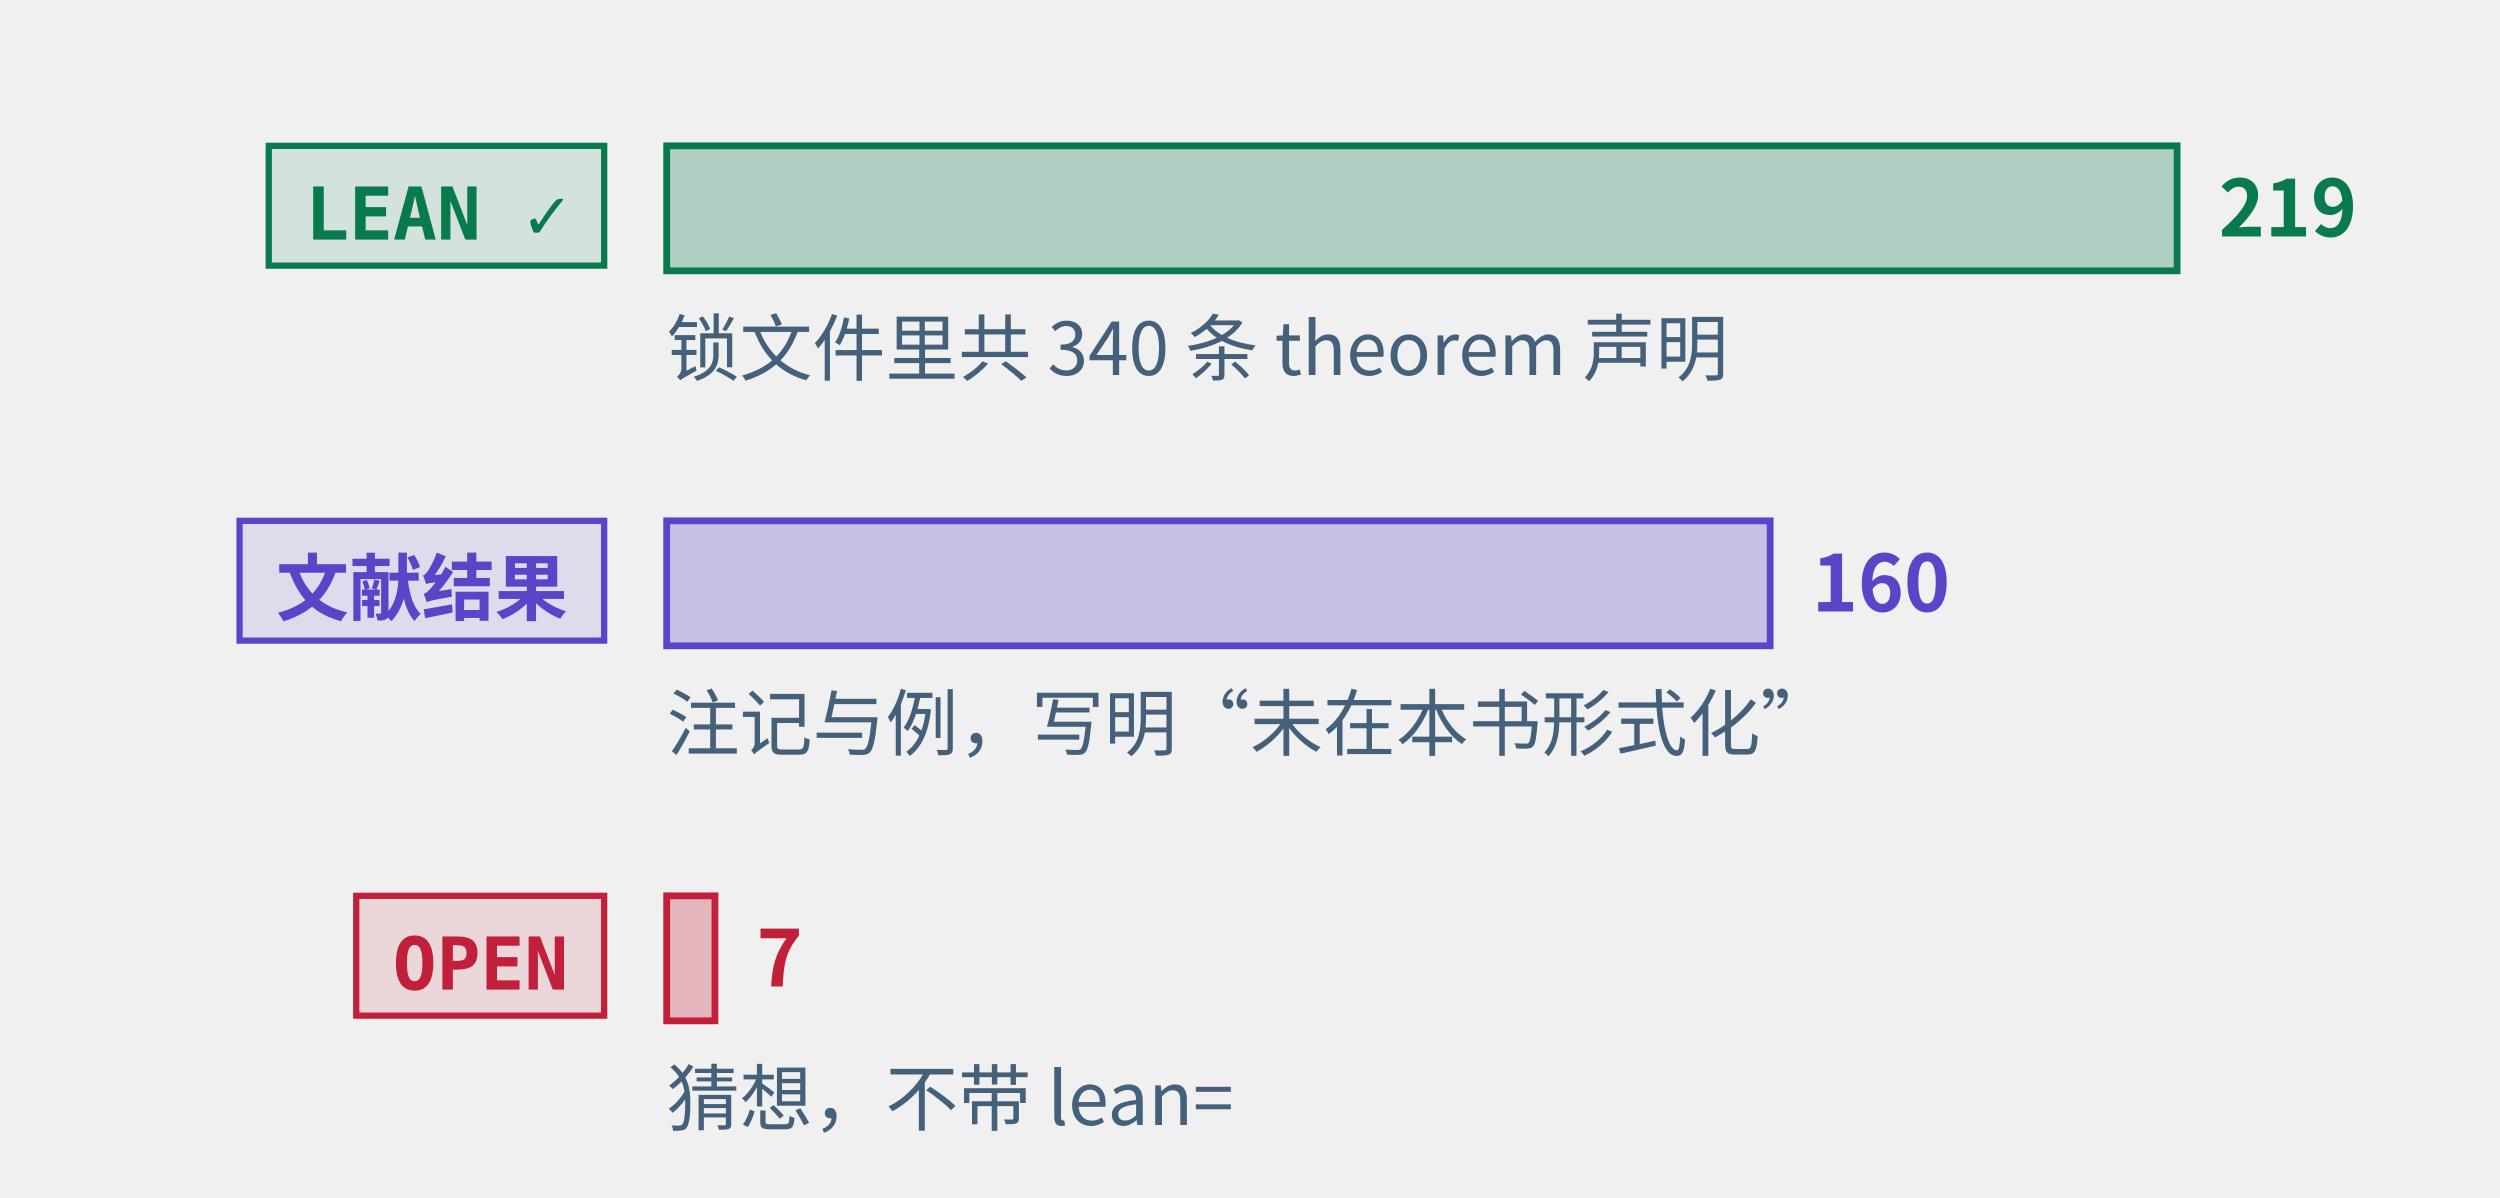
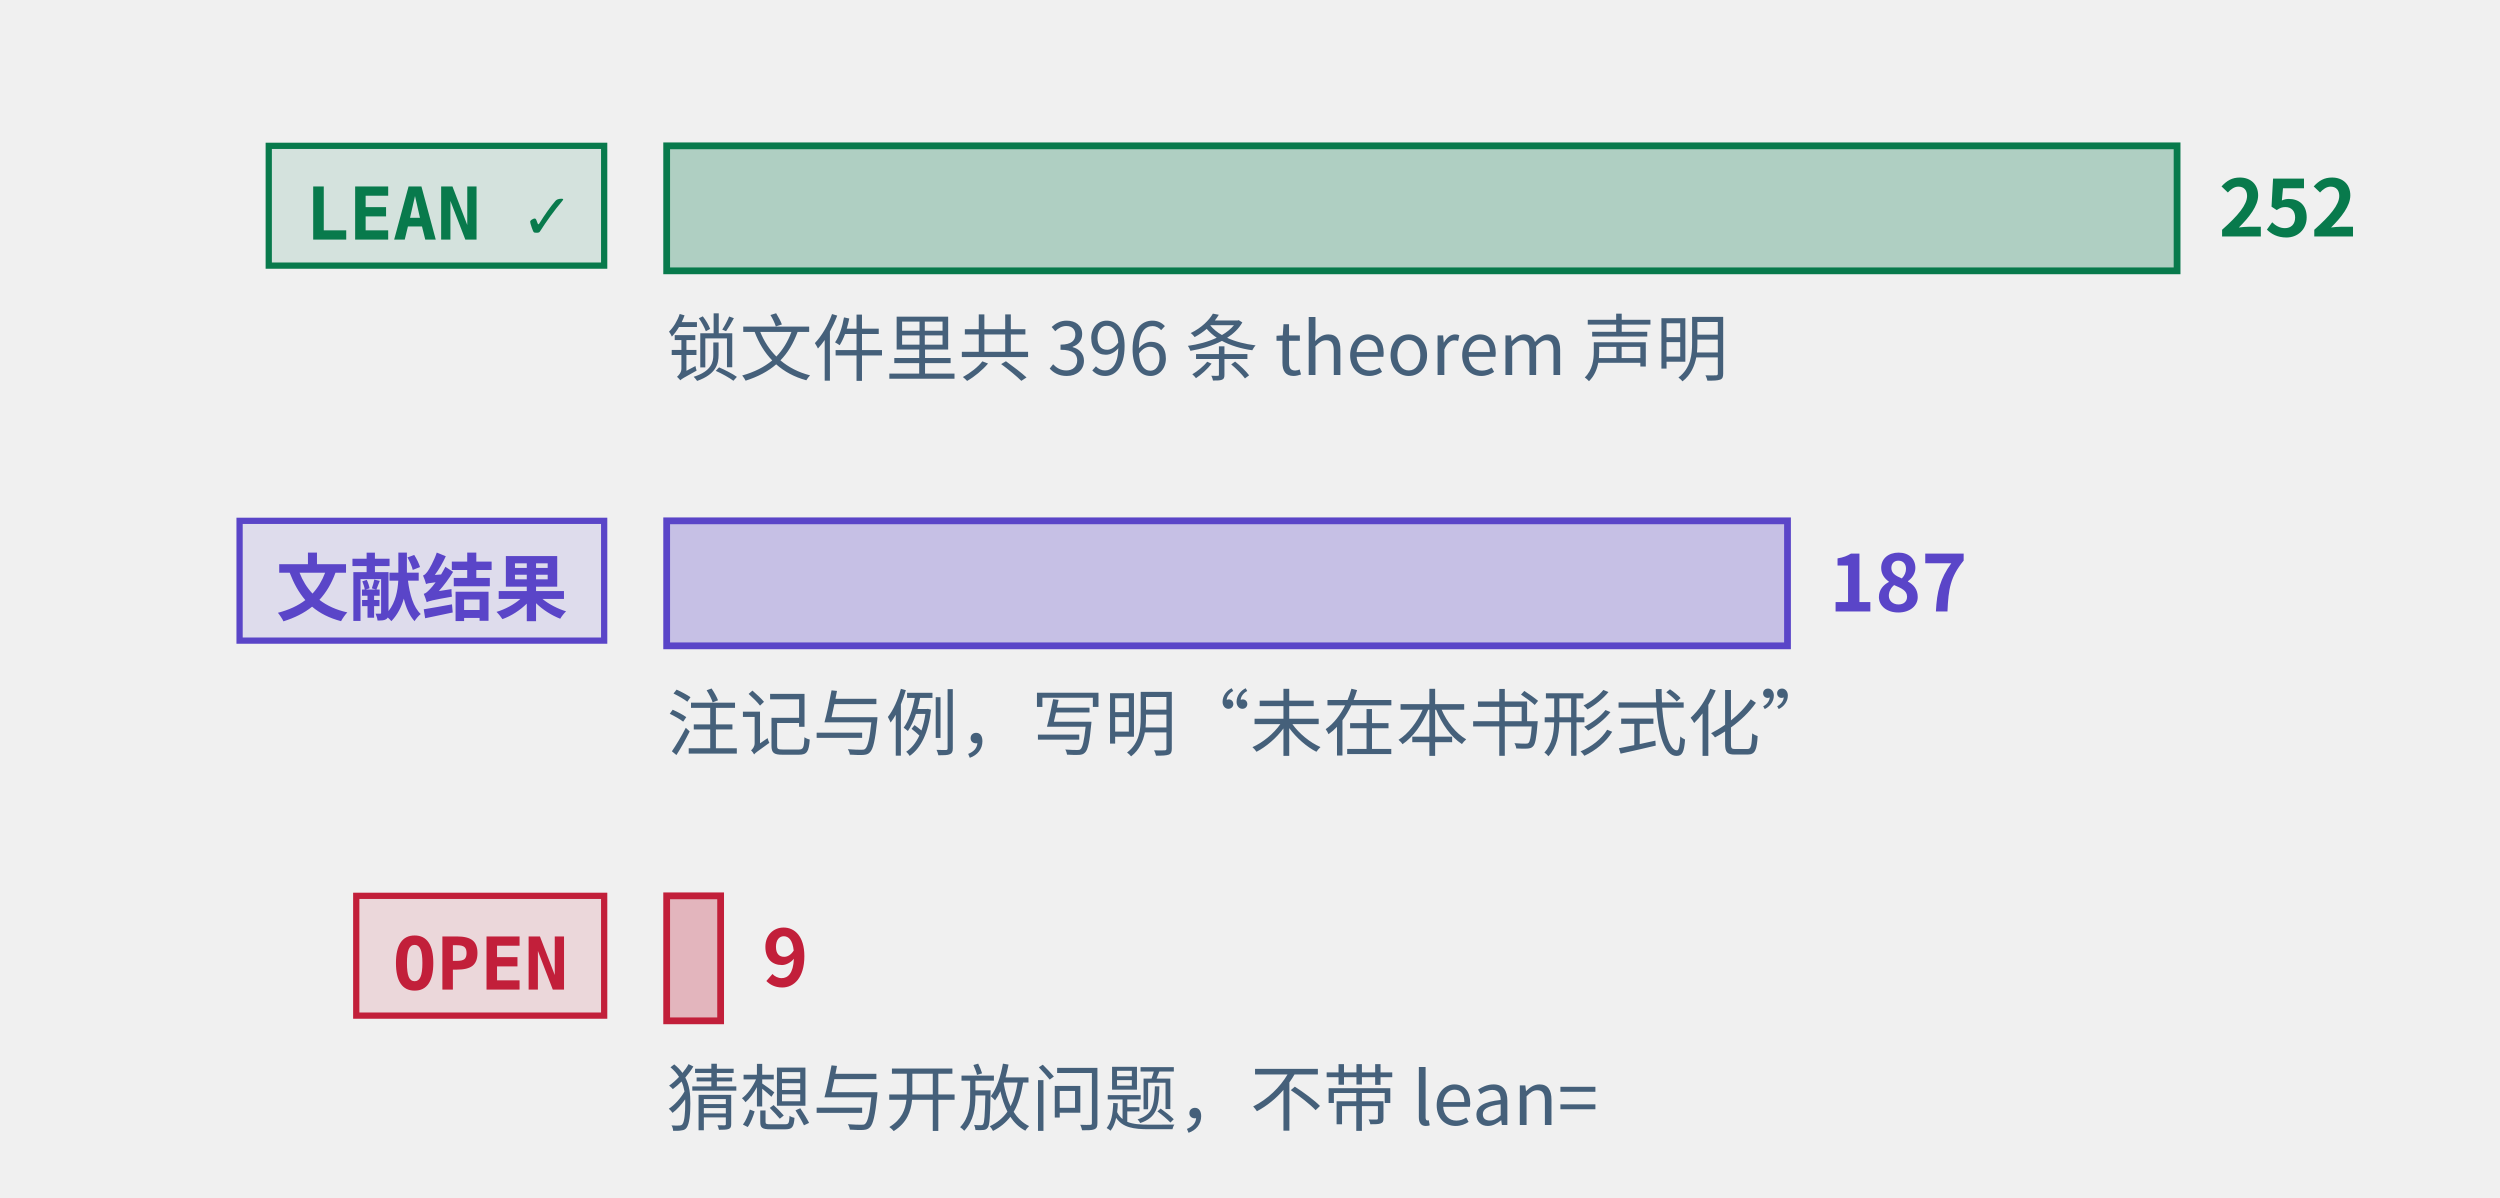
- <svg xmlns="http://www.w3.org/2000/svg" class="tr-fig" data-tr-fig="prelude-three-tiers" data-lang="zh" viewBox="0 0 480 230" width="480" height="230" font-family="'Noto Sans SC', 'Noto Sans CJK SC', 'Source Sans 3', 'PingFang SC', 'Microsoft YaHei', system-ui, sans-serif" role="img" aria-label="三条横条，各配一个标签。最上面一条绿色，标签 LEAN ✓，是带 Lean 引用的定理、引理、命题与推论的条数，最长；中间一条紫色，标签“文献结果”，是标明文献结果的注记与例的条数；最下面一条红色，标签 OPEN，是开放猜想的条数，很短。每条横条末端写着条数，绿色一条下面另注锁文件里 theorem 声明的条数。">
+ <svg xmlns="http://www.w3.org/2000/svg" class="tr-fig" data-tr-fig="prelude-three-tiers" data-lang="zh" viewBox="0 0 480 230" width="480" height="230" font-family="'Noto Sans SC', 'Noto Sans CJK SC', 'Source Sans 3', 'PingFang SC', 'Microsoft YaHei', system-ui, sans-serif" role="img" aria-label="三条横条，各配一个标签。最上面一条绿色，标签 LEAN ✓，是带 Lean 引用的定理、引理、命题与推论的条数，最长；中间一条紫色，标签“文献结果”，是标明文献结果的注记与例的条数；最下面一条红色，标签 OPEN，是开放猜想与开放问题的条数，很短。每条横条末端写着条数，绿色一条下面另注锁文件里 theorem 声明的条数。">
  <style>.ts-ink{stroke:#0b1622}.tf-ink{fill:#0b1622}.ts-dim{stroke:#45607a}.tf-dim{fill:#45607a}.ts-faint{stroke:#9db3c4}.tf-faint{fill:#9db3c4}.ts-edge{stroke:#b9d0dd}.tf-edge{fill:#b9d0dd}.ts-hot{stroke:#5f9bb5}.tf-hot{fill:#5f9bb5}.ts-bg{stroke:#ffffff}.tf-bg{fill:#ffffff}.ts-panel{stroke:#eef5f9}.tf-panel{fill:#eef5f9}.ts-sheet{stroke:#f7fbfd}.tf-sheet{fill:#f7fbfd}.ts-cyan{stroke:#007c8a}.tf-cyan{fill:#007c8a}.ts-magenta{stroke:#b0128f}.tf-magenta{fill:#b0128f}.ts-amber{stroke:#946200}.tf-amber{fill:#946200}.ts-violet{stroke:#5a45c8}.tf-violet{fill:#5a45c8}.ts-ok{stroke:#087a4c}.tf-ok{fill:#087a4c}.ts-warn{stroke:#c21f3a}.tf-warn{fill:#c21f3a}.ts-blue{stroke:#1d5fd0}.tf-blue{fill:#1d5fd0}.ts-orange{stroke:#b85410}.tf-orange{fill:#b85410}.ts-sigma{stroke:#28405a}.tf-sigma{fill:#28405a}@media (prefers-color-scheme:dark){.ts-ink{stroke:#d4efff}.tf-ink{fill:#d4efff}.ts-dim{stroke:#6f8ea5}.tf-dim{fill:#6f8ea5}.ts-faint{stroke:#34506a}.tf-faint{fill:#34506a}.ts-edge{stroke:#143049}.tf-edge{fill:#143049}.ts-hot{stroke:#1f5d7c}.tf-hot{fill:#1f5d7c}.ts-bg{stroke:#03060c}.tf-bg{fill:#03060c}.ts-panel{stroke:#07101b}.tf-panel{fill:#07101b}.ts-sheet{stroke:#050c16}.tf-sheet{fill:#050c16}.ts-cyan{stroke:#19f0ff}.tf-cyan{fill:#19f0ff}.ts-magenta{stroke:#ff2fd0}.tf-magenta{fill:#ff2fd0}.ts-amber{stroke:#ffc83d}.tf-amber{fill:#ffc83d}.ts-violet{stroke:#9d8cff}.tf-violet{fill:#9d8cff}.ts-ok{stroke:#46ffb2}.tf-ok{fill:#46ffb2}.ts-warn{stroke:#ff5064}.tf-warn{fill:#ff5064}.ts-blue{stroke:#2a7bff}.tf-blue{fill:#2a7bff}.ts-orange{stroke:#ff8a3c}.tf-orange{fill:#ff8a3c}.ts-sigma{stroke:#cfe3ff}.tf-sigma{fill:#cfe3ff}}</style>
  <rect x="51.6" y="28" width="64.4" height="23" class="ts-ok tf-ok" stroke-width="1.2" fill-opacity="0.12" />
  <text class="tf-ok tr-fig-mono" x="58.6" y="46" font-size="14" font-family="'JetBrains Mono', 'DejaVu Sans Mono', ui-monospace, Menlo, Consolas, monospace" font-weight="600">LEAN ✓</text>
  <rect x="128" y="28" width="290" height="24" class="ts-ok tf-ok" stroke-width="1.3" fill-opacity="0.28" />
-   <text class="tf-ok" x="426" y="45.4" font-size="15" font-weight="600">219</text>
+   <text class="tf-ok" x="426" y="45.4" font-size="15" font-weight="600">252</text>
  <rect x="46" y="100" width="70" height="23" class="ts-violet tf-violet" stroke-width="1.2" fill-opacity="0.12" />
  <text class="tf-violet tr-fig-mono" x="53" y="118" font-size="14" font-family="'JetBrains Mono', 'DejaVu Sans Mono', ui-monospace, Menlo, Consolas, monospace" font-weight="600">文献结果</text>
-   <rect x="128" y="100" width="211.87" height="24" class="ts-violet tf-violet" stroke-width="1.3" fill-opacity="0.28" />
-   <text class="tf-violet" x="347.87" y="117.4" font-size="15" font-weight="600">160</text>
+   <rect x="128" y="100" width="215.2" height="24" class="ts-violet tf-violet" stroke-width="1.3" fill-opacity="0.28" />
+   <text class="tf-violet" x="351.2" y="117.4" font-size="15" font-weight="600">187</text>
  <rect x="68.4" y="172" width="47.6" height="23" class="ts-warn tf-warn" stroke-width="1.2" fill-opacity="0.12" />
  <text class="tf-warn tr-fig-mono" x="75.4" y="190" font-size="14" font-family="'JetBrains Mono', 'DejaVu Sans Mono', ui-monospace, Menlo, Consolas, monospace" font-weight="600">OPEN</text>
-   <rect x="128" y="172" width="9.27" height="24" class="ts-warn tf-warn" stroke-width="1.3" fill-opacity="0.28" />
-   <text class="tf-warn" x="145.27" y="189.4" font-size="15" font-weight="600">7</text>
-   <text class="tf-dim" x="128" y="72" font-size="14">锁文件里共 340 条 theorem 声明</text>
+   <rect x="128" y="172" width="10.36" height="24" class="ts-warn tf-warn" stroke-width="1.3" fill-opacity="0.28" />
+   <text class="tf-warn" x="146.36" y="189.4" font-size="15" font-weight="600">9</text>
+   <text class="tf-dim" x="128" y="72" font-size="14">锁文件里共 396 条 theorem 声明</text>
  <text class="tf-dim" x="128" y="144" font-size="14">注记与例，写明“未在本书形式化”</text>
-   <text class="tf-dim" x="128" y="216" font-size="14">猜想，不带 lean=</text>
+   <text class="tf-dim" x="128" y="216" font-size="14">猜想与开放问题，不带 lean=</text>
</svg>
